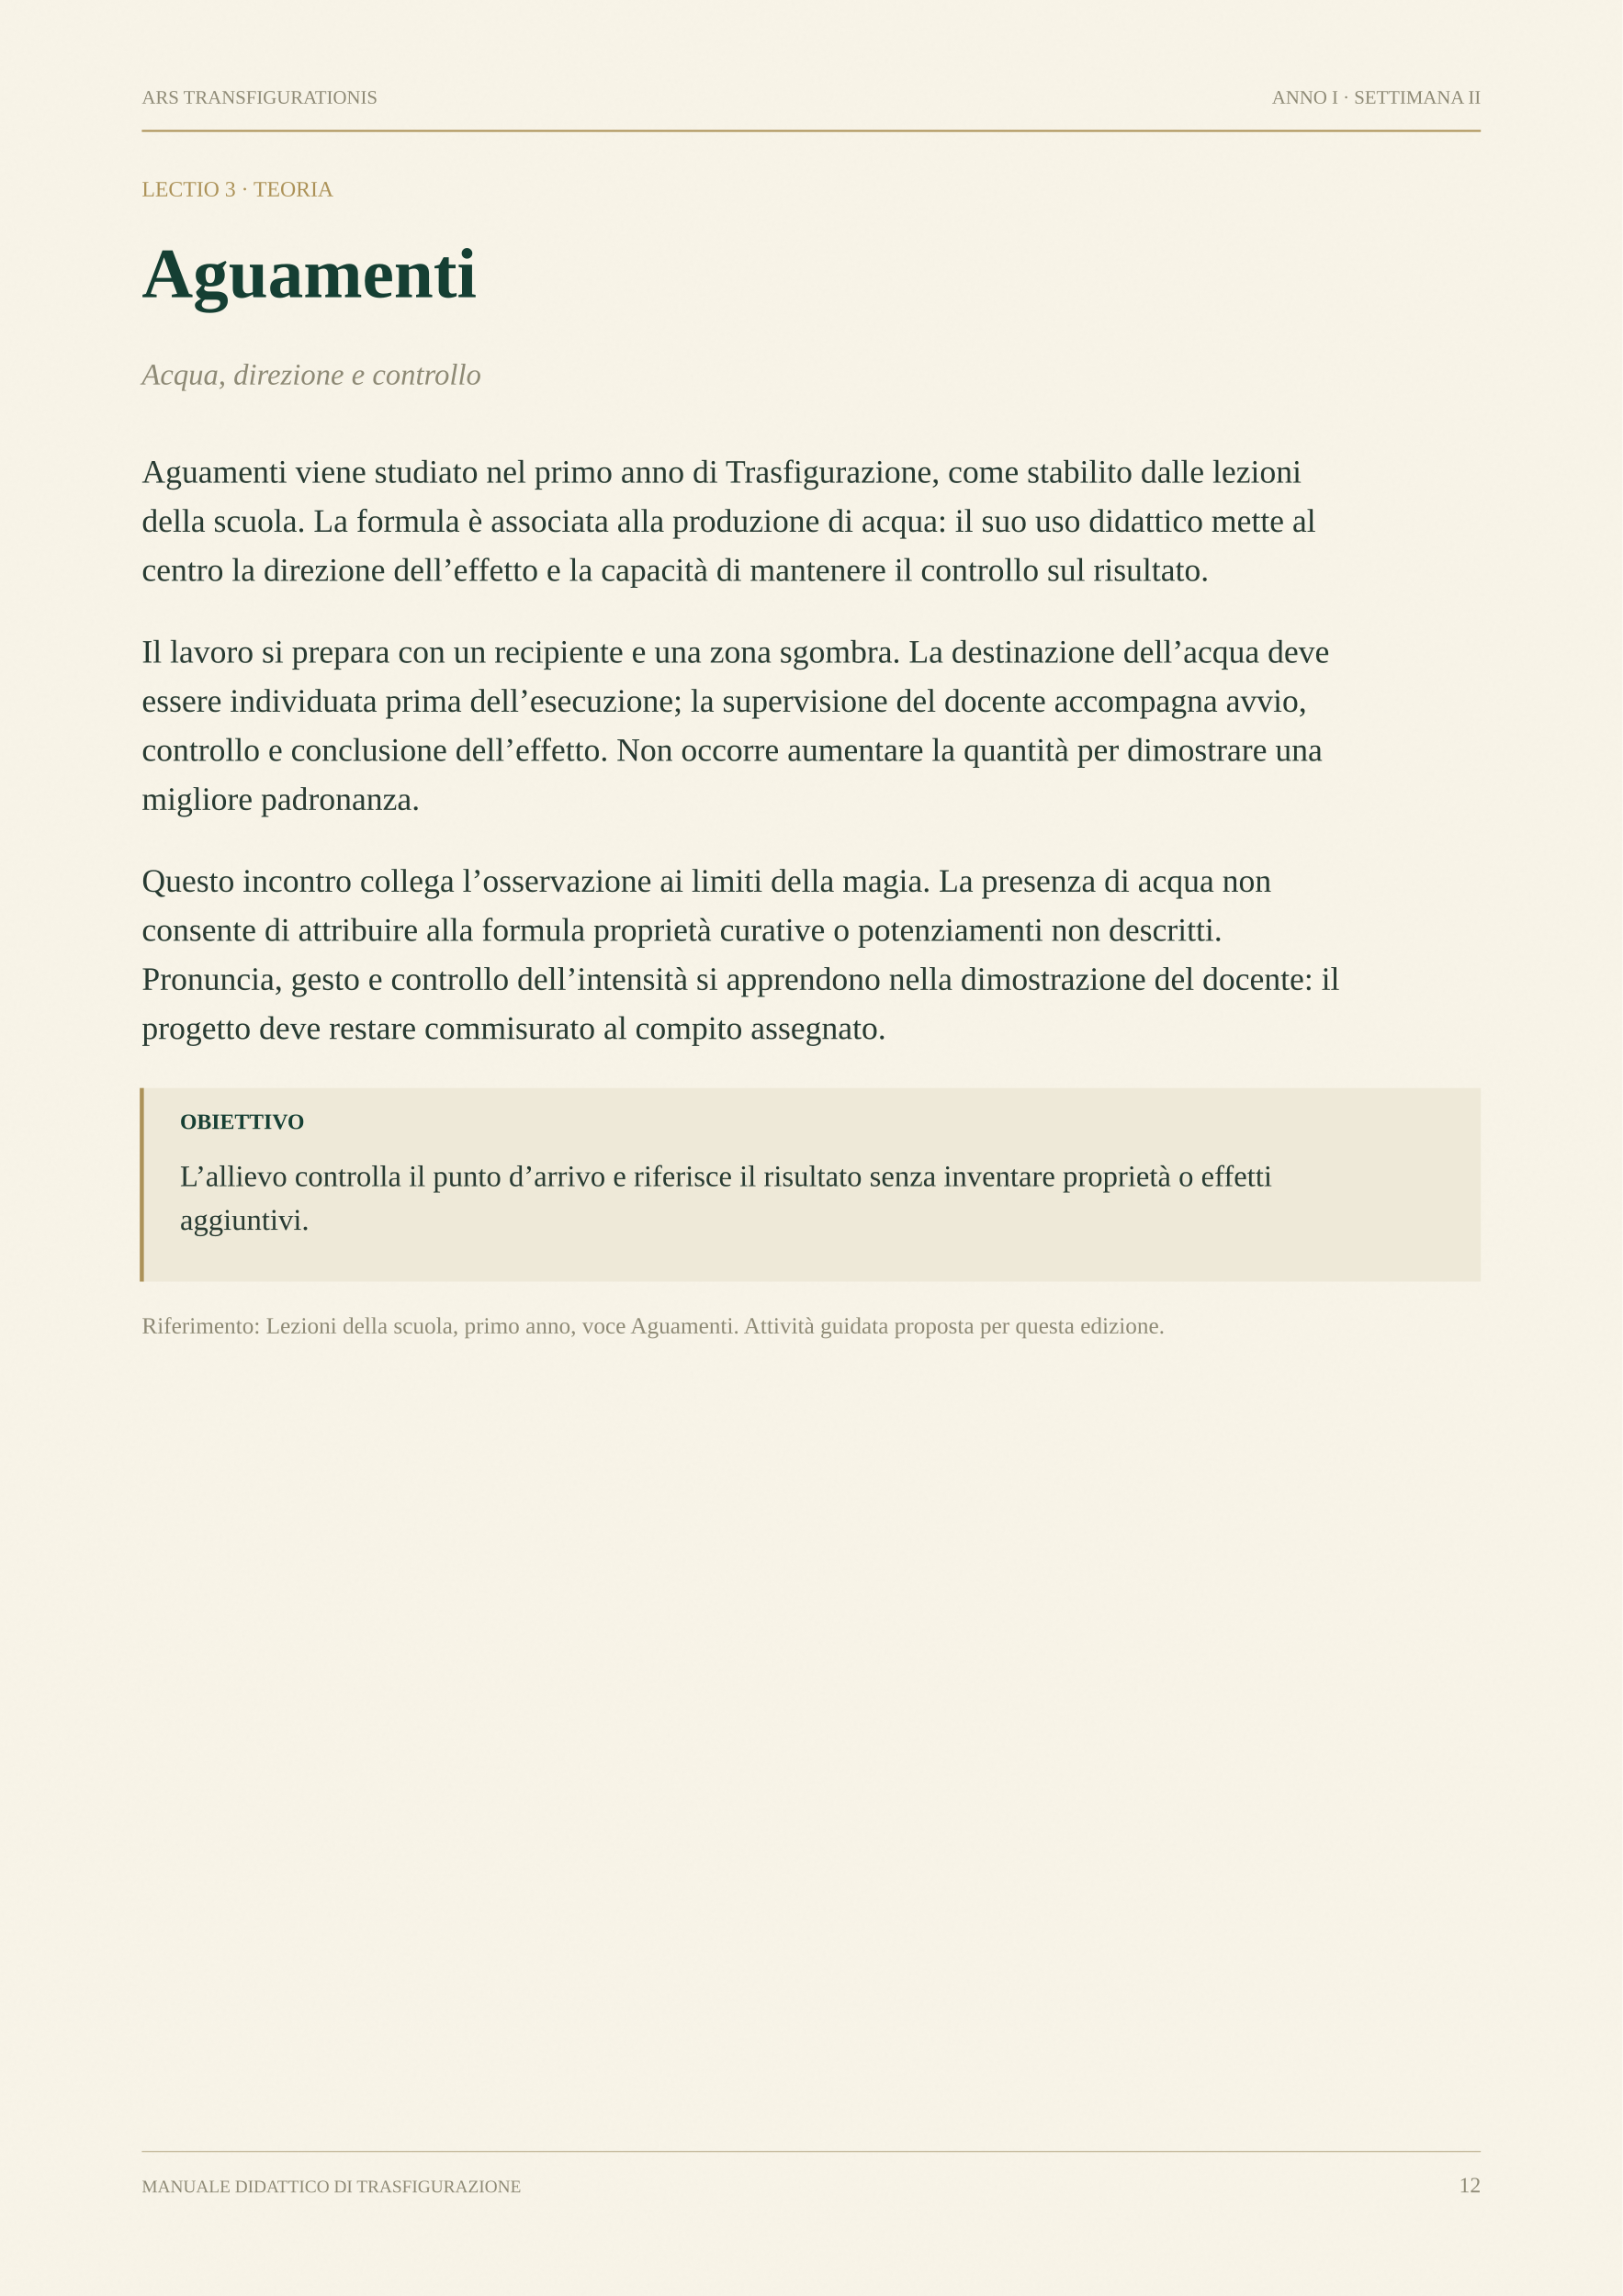
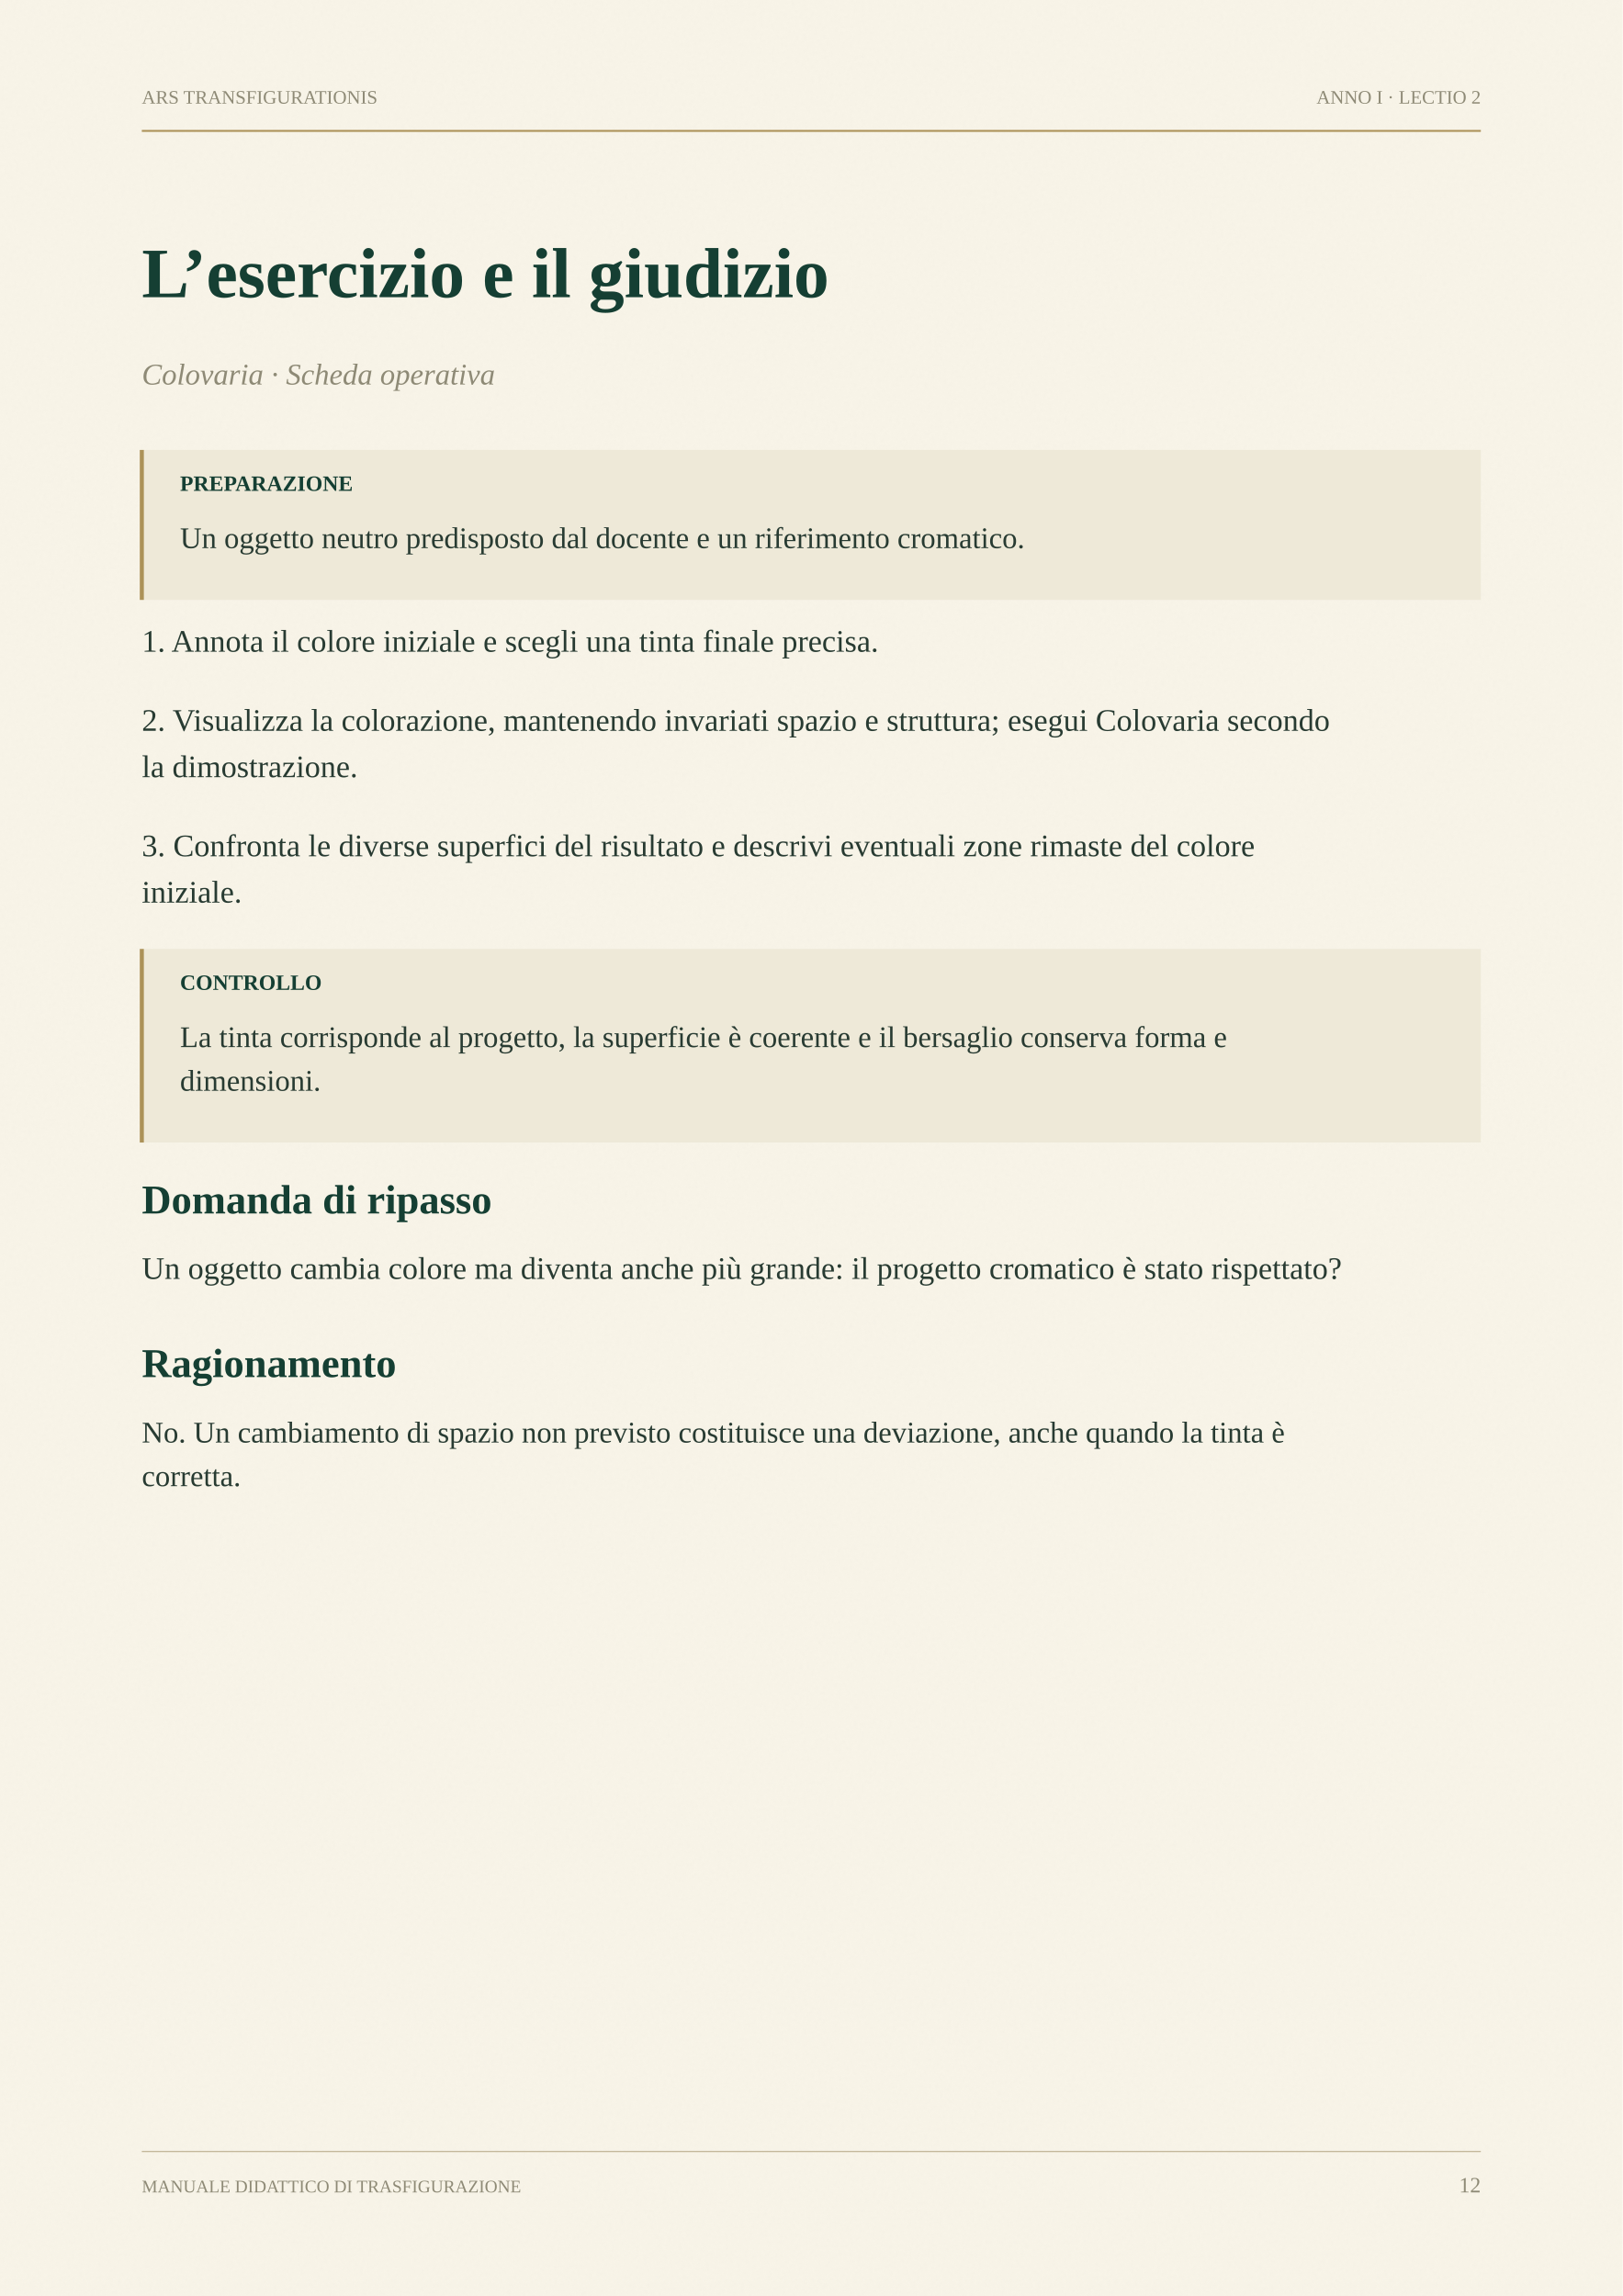
<svg xmlns="http://www.w3.org/2000/svg" width="595" height="842" viewBox="0 0 595 842">
  <defs>
    <filter id="grain">
      <feTurbulence type="fractalNoise" baseFrequency=".7" numOctaves="3" stitchTiles="stitch" />
      <feColorMatrix type="saturate" values="0" />
    </filter>
    <pattern id="paper" width="595" height="842" patternUnits="userSpaceOnUse">
      <rect width="595" height="842" filter="url(#grain)" opacity=".17" />
    </pattern>
    <linearGradient id="leather">
      <stop stop-color="#072a22" />
      <stop offset=".12" stop-color="#19483b" />
      <stop offset=".6" stop-color="#103c30" />
      <stop offset="1" stop-color="#05261e" />
    </linearGradient>
  </defs>
  <rect width="595" height="842" fill="#f8f4e8" />
  <rect width="595" height="842" fill="url(#paper)" opacity=".17" />
  <text x="52" y="38" font-family="Georgia, Times New Roman, serif" font-size="7" fill="#8e8a76">ARS TRANSFIGURATIONIS</text>
-   <text x="543" y="38" font-family="Georgia, Times New Roman, serif" font-size="7" fill="#8e8a76" text-anchor="end">ANNO I · SETTIMANA II</text>
-   <text x="52" y="72" font-family="Georgia, Times New Roman, serif" font-size="8" fill="#ac9258">LECTIO 3 · TEORIA</text>
+   <text x="543" y="38" font-family="Georgia, Times New Roman, serif" font-size="7" fill="#8e8a76" text-anchor="end">ANNO I · LECTIO 2</text>
  <path d="M52 48H543" stroke="#ac9258" stroke-width=".7" />
-   <text x="52" y="109" font-family="Georgia, Times New Roman, serif" font-size="26" fill="#153f33" font-weight="bold">Aguamenti</text>
-   <text x="52" y="141" font-family="Georgia, Times New Roman, serif" font-size="11" fill="#8e8a76" font-style="italic">Acqua, direzione e controllo</text>
-   <text x="52" y="177" font-family="Georgia, Times New Roman, serif" font-size="12" fill="#283b32">Aguamenti viene studiato nel primo anno di Trasfigurazione, come stabilito dalle lezioni</text>
-   <text x="52" y="195" font-family="Georgia, Times New Roman, serif" font-size="12" fill="#283b32">della scuola. La formula è associata alla produzione di acqua: il suo uso didattico mette al</text>
-   <text x="52" y="213" font-family="Georgia, Times New Roman, serif" font-size="12" fill="#283b32">centro la direzione dell’effetto e la capacità di mantenere il controllo sul risultato.</text>
-   <text x="52" y="243" font-family="Georgia, Times New Roman, serif" font-size="12" fill="#283b32">Il lavoro si prepara con un recipiente e una zona sgombra. La destinazione dell’acqua deve</text>
-   <text x="52" y="261" font-family="Georgia, Times New Roman, serif" font-size="12" fill="#283b32">essere individuata prima dell’esecuzione; la supervisione del docente accompagna avvio,</text>
-   <text x="52" y="279" font-family="Georgia, Times New Roman, serif" font-size="12" fill="#283b32">controllo e conclusione dell’effetto. Non occorre aumentare la quantità per dimostrare una</text>
-   <text x="52" y="297" font-family="Georgia, Times New Roman, serif" font-size="12" fill="#283b32">migliore padronanza.</text>
-   <text x="52" y="327" font-family="Georgia, Times New Roman, serif" font-size="12" fill="#283b32">Questo incontro collega l’osservazione ai limiti della magia. La presenza di acqua non</text>
-   <text x="52" y="345" font-family="Georgia, Times New Roman, serif" font-size="12" fill="#283b32">consente di attribuire alla formula proprietà curative o potenziamenti non descritti.</text>
-   <text x="52" y="363" font-family="Georgia, Times New Roman, serif" font-size="12" fill="#283b32">Pronuncia, gesto e controllo dell’intensità si apprendono nella dimostrazione del docente: il</text>
-   <text x="52" y="381" font-family="Georgia, Times New Roman, serif" font-size="12" fill="#283b32">progetto deve restare commisurato al compito assegnato.</text>
-   <rect x="52" y="399" width="491" height="71" fill="#eee9d8" />
-   <path d="M52 399v71" stroke="#ac9258" stroke-width="1.5" />
-   <text x="66" y="414" font-family="Georgia, Times New Roman, serif" font-size="8" fill="#153f33" font-weight="bold">OBIETTIVO</text>
-   <text x="66" y="435" font-family="Georgia, Times New Roman, serif" font-size="11" fill="#283b32">L’allievo controlla il punto d’arrivo e riferisce il risultato senza inventare proprietà o effetti</text>
-   <text x="66" y="451" font-family="Georgia, Times New Roman, serif" font-size="11" fill="#283b32">aggiuntivi.</text>
-   <text x="52" y="489" font-family="Georgia, Times New Roman, serif" font-size="8.5" fill="#8e8a76">Riferimento: Lezioni della scuola, primo anno, voce Aguamenti. Attività guidata proposta per questa edizione.</text>
+   <text x="52" y="109" font-family="Georgia, Times New Roman, serif" font-size="26" fill="#153f33" font-weight="bold">L’esercizio e il giudizio</text>
+   <text x="52" y="141" font-family="Georgia, Times New Roman, serif" font-size="11" fill="#8e8a76" font-style="italic">Colovaria · Scheda operativa</text>
+   <rect x="52" y="165" width="491" height="55" fill="#eee9d8" />
+   <path d="M52 165v55" stroke="#ac9258" stroke-width="1.5" />
+   <text x="66" y="180" font-family="Georgia, Times New Roman, serif" font-size="8" fill="#153f33" font-weight="bold">PREPARAZIONE</text>
+   <text x="66" y="201" font-family="Georgia, Times New Roman, serif" font-size="11" fill="#283b32">Un oggetto neutro predisposto dal docente e un riferimento cromatico.</text>
+   <text x="52" y="239" font-family="Georgia, Times New Roman, serif" font-size="11.5" fill="#283b32">1. Annota il colore iniziale e scegli una tinta finale precisa.</text>
+   <text x="52" y="268" font-family="Georgia, Times New Roman, serif" font-size="11.5" fill="#283b32">2. Visualizza la colorazione, mantenendo invariati spazio e struttura; esegui Colovaria secondo</text>
+   <text x="52" y="285" font-family="Georgia, Times New Roman, serif" font-size="11.5" fill="#283b32">la dimostrazione.</text>
+   <text x="52" y="314" font-family="Georgia, Times New Roman, serif" font-size="11.5" fill="#283b32">3. Confronta le diverse superfici del risultato e descrivi eventuali zone rimaste del colore</text>
+   <text x="52" y="331" font-family="Georgia, Times New Roman, serif" font-size="11.5" fill="#283b32">iniziale.</text>
+   <rect x="52" y="348" width="491" height="71" fill="#eee9d8" />
+   <path d="M52 348v71" stroke="#ac9258" stroke-width="1.5" />
+   <text x="66" y="363" font-family="Georgia, Times New Roman, serif" font-size="8" fill="#153f33" font-weight="bold">CONTROLLO</text>
+   <text x="66" y="384" font-family="Georgia, Times New Roman, serif" font-size="11" fill="#283b32">La tinta corrisponde al progetto, la superficie è coerente e il bersaglio conserva forma e</text>
+   <text x="66" y="400" font-family="Georgia, Times New Roman, serif" font-size="11" fill="#283b32">dimensioni.</text>
+   <text x="52" y="445" font-family="Georgia, Times New Roman, serif" font-size="15" fill="#153f33" font-weight="bold">Domanda di ripasso</text>
+   <text x="52" y="469" font-family="Georgia, Times New Roman, serif" font-size="11.5" fill="#283b32">Un oggetto cambia colore ma diventa anche più grande: il progetto cromatico è stato rispettato?</text>
+   <text x="52" y="505" font-family="Georgia, Times New Roman, serif" font-size="15" fill="#153f33" font-weight="bold">Ragionamento</text>
+   <text x="52" y="529" font-family="Georgia, Times New Roman, serif" font-size="11" fill="#283b32">No. Un cambiamento di spazio non previsto costituisce una deviazione, anche quando la tinta è</text>
+   <text x="52" y="545" font-family="Georgia, Times New Roman, serif" font-size="11" fill="#283b32">corretta.</text>
  <path d="M52 789H543" stroke="#c3b89b" stroke-width=".45" />
  <text x="52" y="804" font-family="Georgia, Times New Roman, serif" font-size="6.5" fill="#8e8a76">MANUALE DIDATTICO DI TRASFIGURAZIONE</text>
  <text x="543" y="804" font-family="Georgia, Times New Roman, serif" font-size="8" fill="#8e8a76" text-anchor="end">12</text>
</svg>
